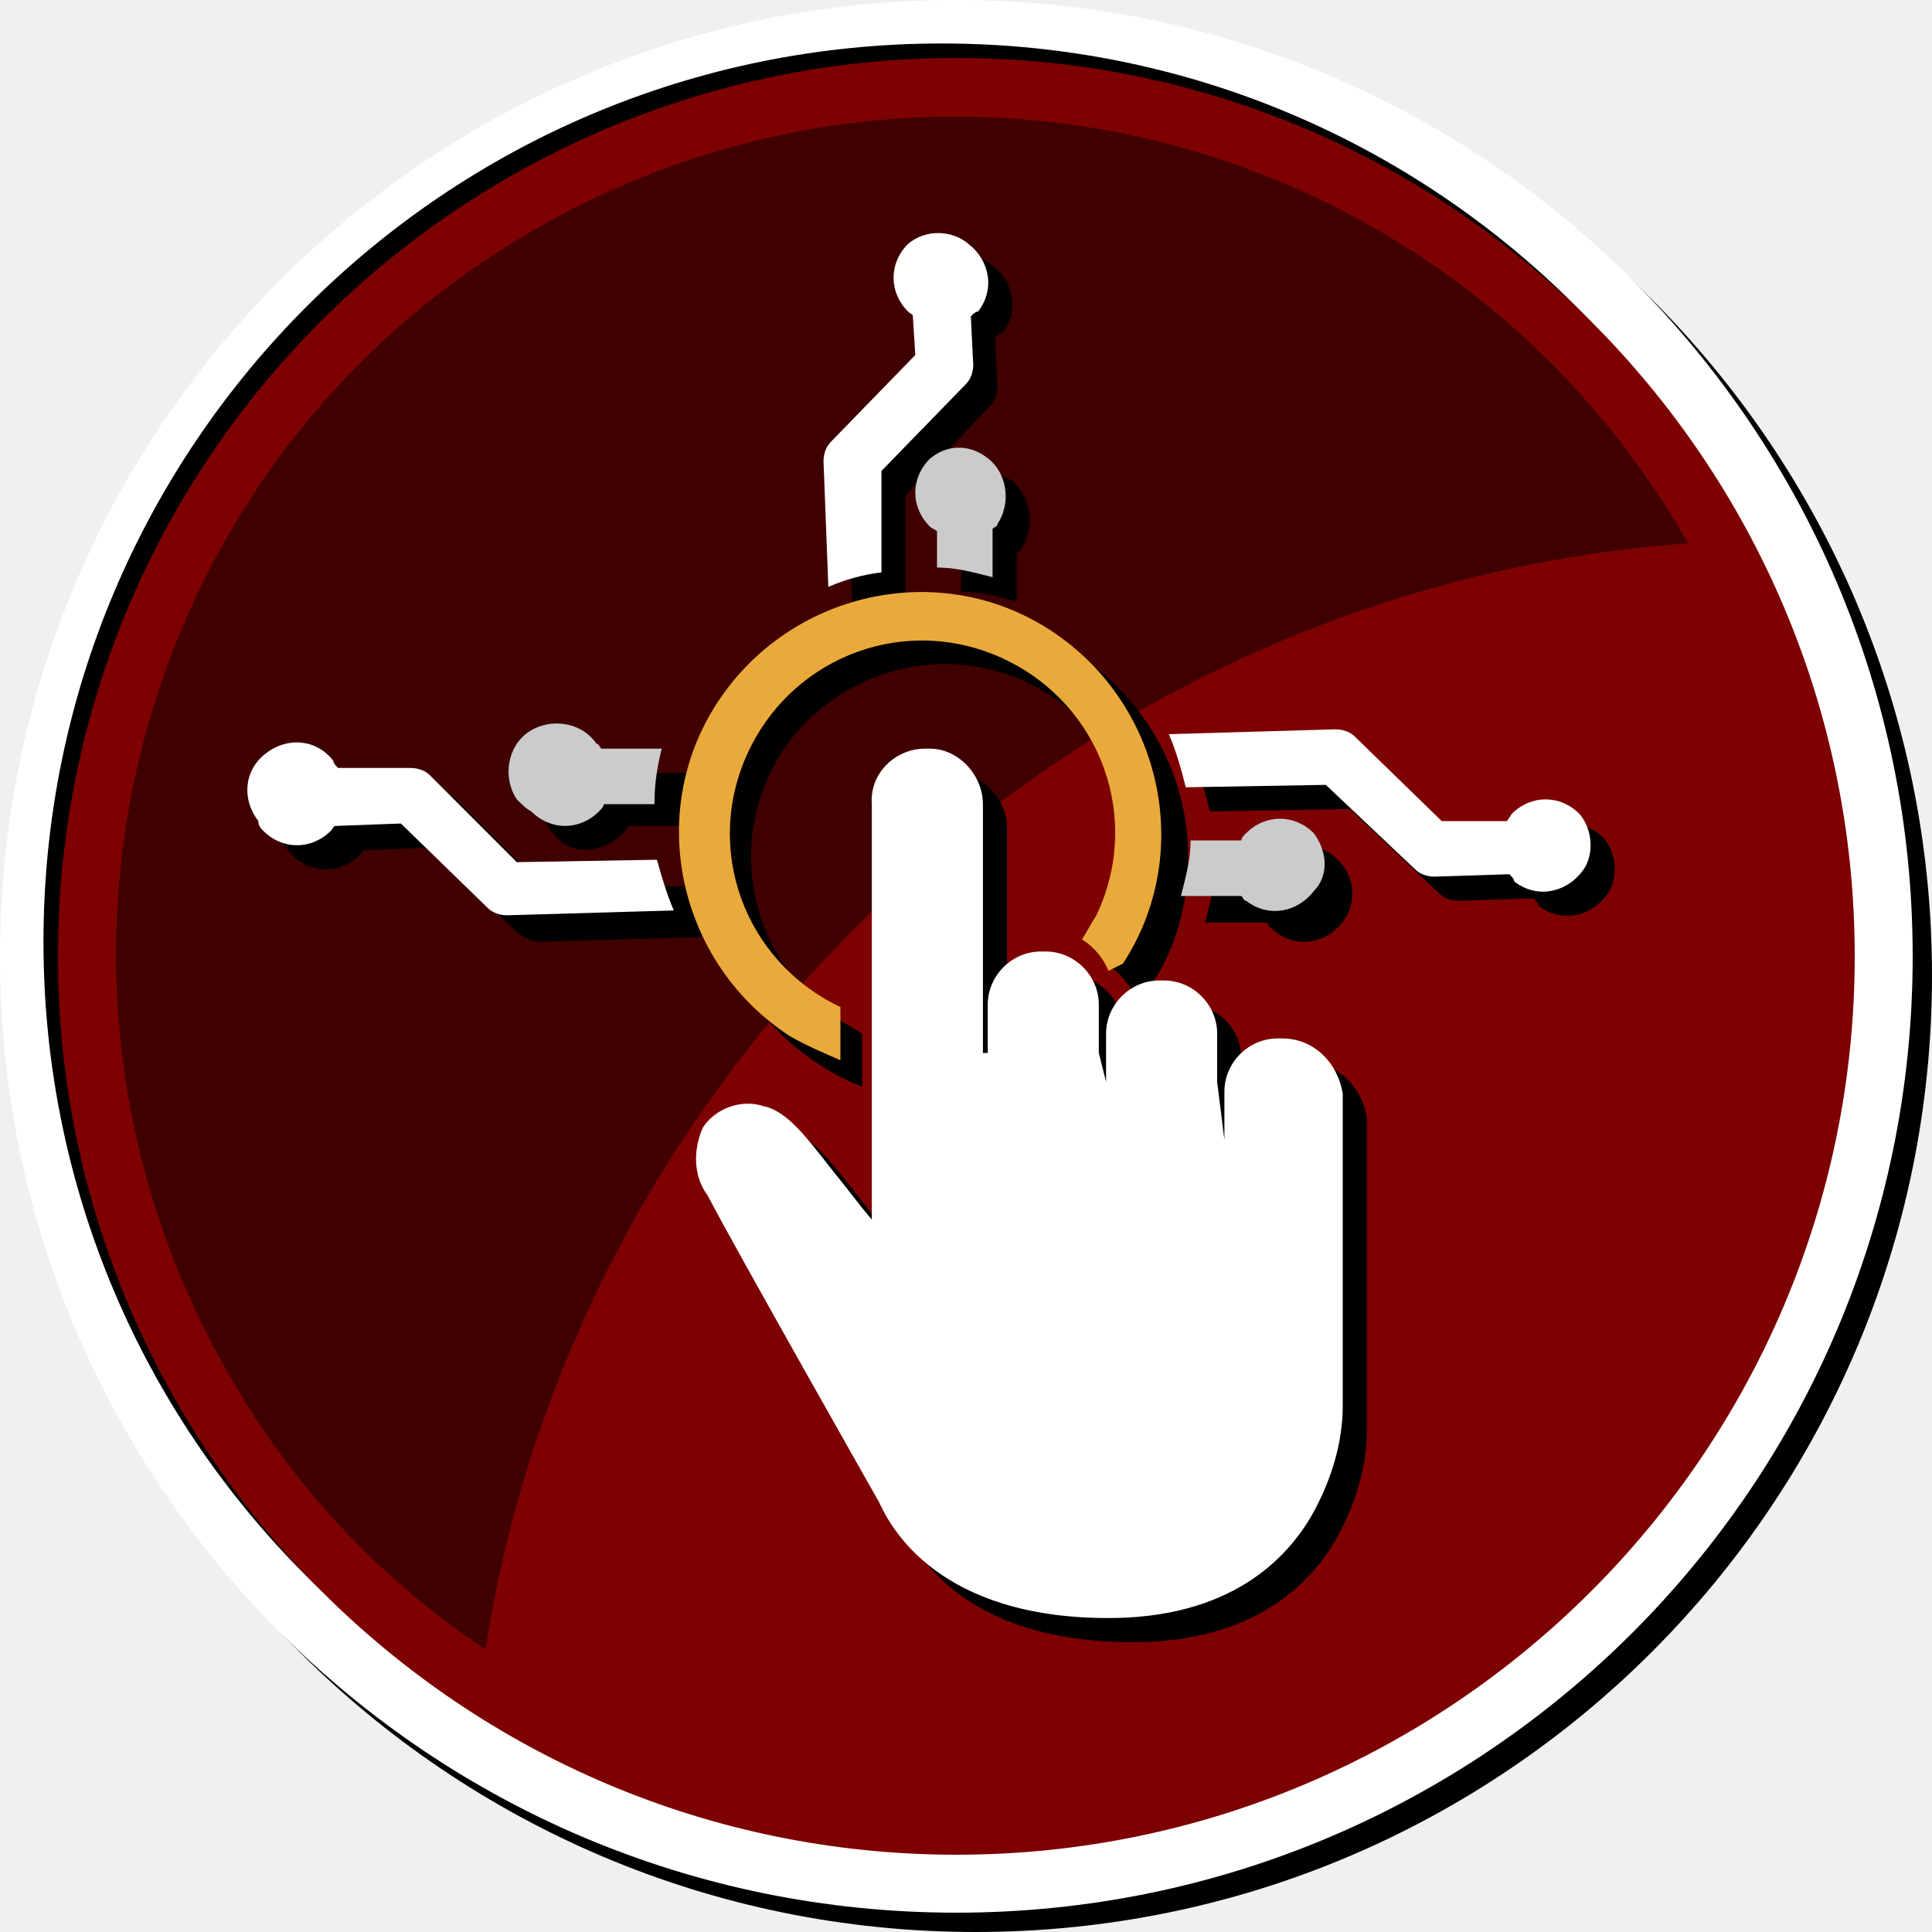
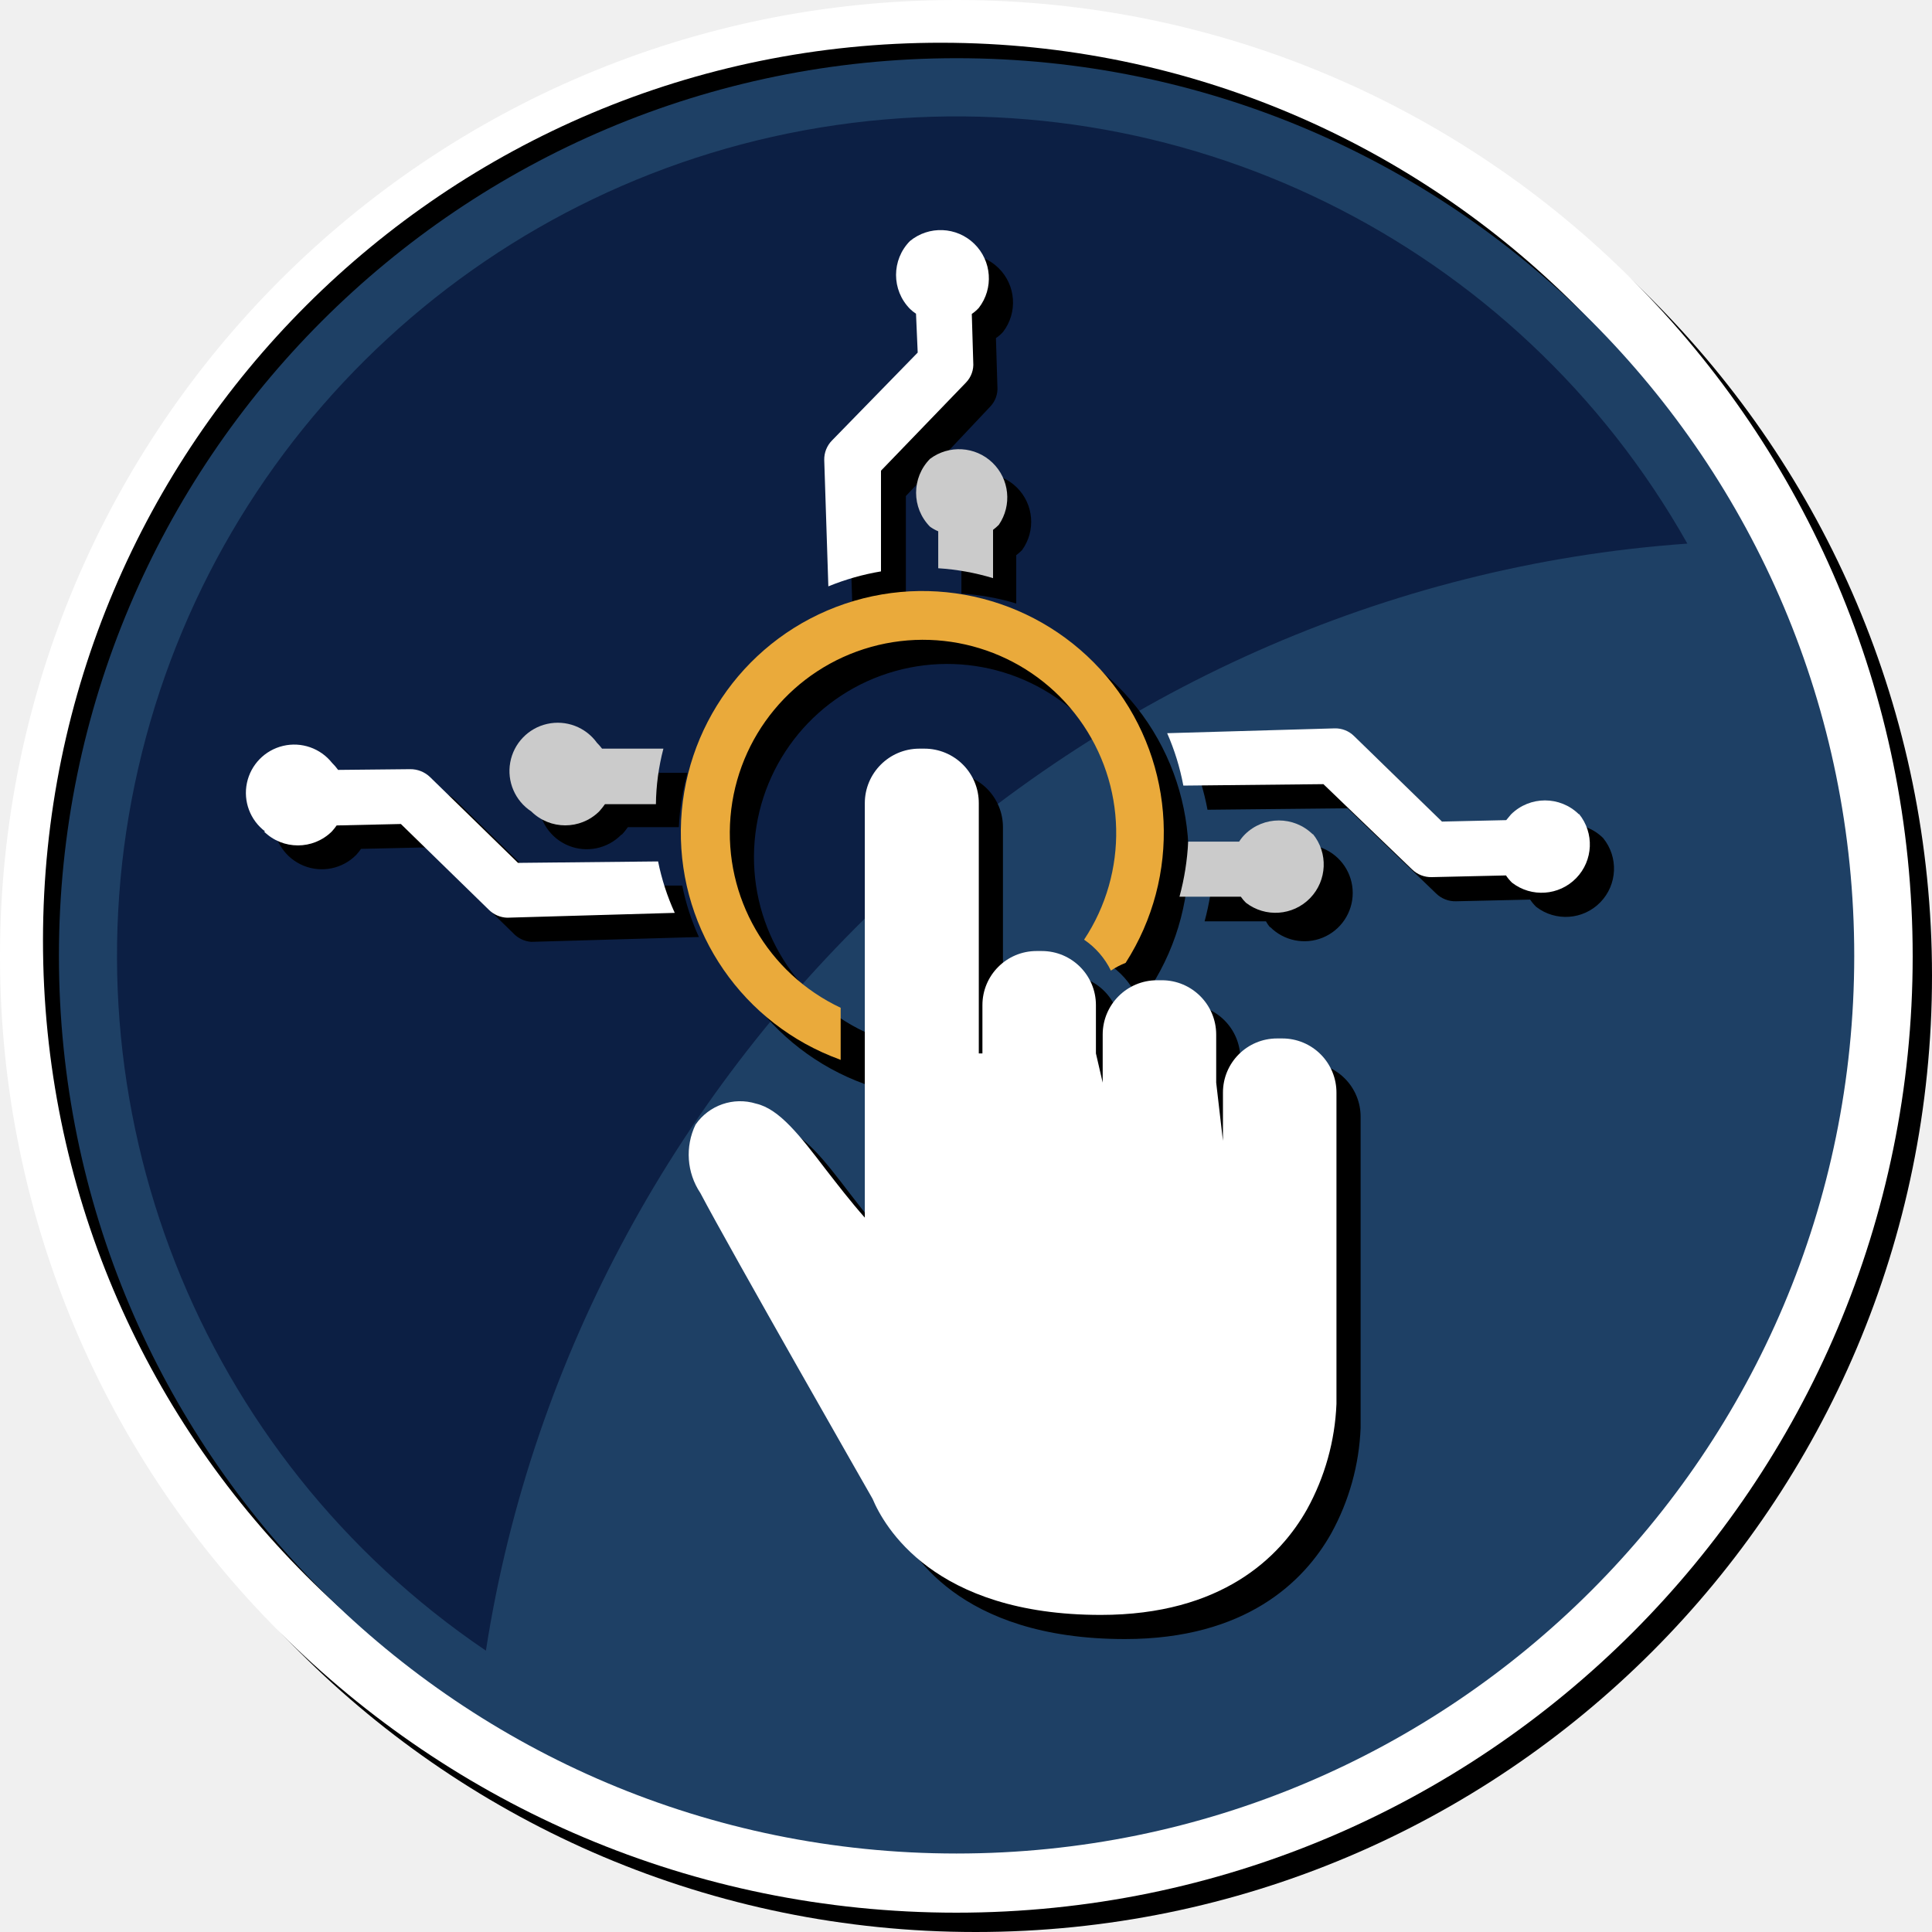
- <svg xmlns="http://www.w3.org/2000/svg" version="1.1" id="Layer_1" x="0px" y="0px" viewBox="0 0 80 80" style="enable-background:new 0 0 80 80;" xml:space="preserve">
-   <style type="text/css">
- 	.st0{fill:#FFFFFF;}
- 	.st1{fill:#7E0101;}
- 	.st2{fill:#400000;}
- 	.st3{fill:#EAAA3B;}
- 	.st4{fill:#CBCBCB;}
- </style>
+ <svg xmlns="http://www.w3.org/2000/svg" id="Layer_1" data-name="Layer 1" viewBox="0 0 80 80">
+   <defs>
+     <style>.cls-1{fill:#fff;}.cls-2{fill:#1e4065;}.cls-3{fill:#0c1f44;}.cls-4{fill:#eaaa3b;}.cls-5{fill:#cbcbcb;}</style>
+   </defs>
  <circle cx="40.4" cy="40.4" r="39.6" />
-   <circle class="st0" cx="39.6" cy="39.6" r="39.6" />
-   <path d="M76.1,38.9c0,20.5-16.6,37.2-37.2,37.2C18.4,76.1,1.8,59.5,1.8,39S18.4,1.8,39,1.8c0,0,0,0,0,0  C59.5,1.8,76.1,18.4,76.1,38.9z" />
-   <path class="st1" d="M76.8,39.6c0,20.5-16.7,37.2-37.2,37.2S2.4,60.1,2.4,39.6C2.4,19,19.1,2.4,39.6,2.4  C60.1,2.4,76.8,19.1,76.8,39.6C76.8,39.6,76.8,39.6,76.8,39.6z" />
-   <path class="st2" d="M69.9,22.5C60.4,5.8,39.3-0.1,22.5,9.3S-0.1,39.9,9.3,56.6c2.6,4.7,6.3,8.7,10.8,11.7  C23.9,43.8,44.8,24.3,69.9,22.5z" />
-   <path d="M29.2,35.5c0-5.5,4.5-10,10-10s10,4.5,10,10c0,1.9-0.5,3.8-1.6,5.4c-0.2,0.1-0.4,0.2-0.6,0.3c-0.3-0.5-0.7-1-1.2-1.3  c2.4-3.7,1.4-8.6-2.3-11.1c-3.7-2.4-8.6-1.4-11.1,2.3c-2.4,3.7-1.4,8.6,2.3,11.1c0.3,0.2,0.7,0.4,1,0.6v2.2  C31.9,43.5,29.2,39.7,29.2,35.5z M54.1,44h-0.2c-1.2,0-2.2,1-2.2,2.2v0v2l-0.3-2.4v-2c0-1.2-1-2.2-2.2-2.2h-0.2  c-1.2,0-2.2,1-2.2,2.2v2l-0.3-1.2v-2c0-1.2-1-2.2-2.2-2.2h0h-0.2c-1.2,0-2.2,1-2.2,2.2v0v2h-0.2V34.3c0-1.2-1-2.3-2.2-2.3  c0,0,0,0,0,0h-0.2c-1.2,0-2.3,1-2.2,2.3v17.2c-0.6-0.7-1.1-1.4-1.6-2c-1.1-1.4-1.9-2.5-2.9-2.7c-0.9-0.3-2,0.1-2.5,0.9  c-0.4,0.9-0.4,2,0.2,2.8c1.2,2.3,7.1,12.7,7.1,12.7c0.5,1.1,2.5,4.8,9.5,4.8l0,0c5,0,7.4-2.4,8.5-4.4c0.7-1.3,1.2-2.8,1.2-4.4V46.3  C56.4,45,55.4,44,54.1,44C54.1,44,54.1,44,54.1,44z M52.6,38.4c0.8,0.8,2,0.8,2.8,0c0.8-0.8,0.8-2,0-2.8c-0.8-0.8-2-0.8-2.8,0  c0,0,0,0,0,0c-0.1,0.1-0.2,0.2-0.2,0.3h-2.1c0,0.8-0.2,1.5-0.4,2.3h2.5C52.5,38.2,52.5,38.3,52.6,38.4L52.6,38.4z M66.4,34.7  c-0.8-0.8-2-0.8-2.8,0l-0.2,0.2L60.7,35l-3.6-3.5c-0.2-0.2-0.5-0.3-0.8-0.3l-6.9,0.2c0.3,0.7,0.5,1.4,0.7,2.2l5.8-0.1l3.7,3.5  c0.2,0.2,0.5,0.3,0.8,0.3l3.1-0.1c0.1,0.1,0.2,0.2,0.2,0.3c0.9,0.7,2.1,0.5,2.8-0.4C67,36.5,67,35.4,66.4,34.7z M25.8,34.5  c0.1-0.1,0.2-0.2,0.2-0.3h2.1c0-0.8,0.2-1.5,0.4-2.2h-2.5c-0.1-0.1-0.1-0.2-0.2-0.2c-0.8-0.8-2-0.8-2.8,0s-0.8,2,0,2.8  C23.6,35.4,24.9,35.4,25.8,34.5C25.7,34.6,25.7,34.6,25.8,34.5L25.8,34.5z M22.5,36.7l-3.6-3.6c-0.2-0.2-0.5-0.3-0.8-0.3l-3,0.1  c-0.1-0.1-0.2-0.2-0.2-0.3c-0.8-0.8-2-0.8-2.8,0c-0.8,0.8-0.8,2,0,2.8c0.8,0.8,2,0.8,2.8,0c0,0,0,0,0,0c0.1-0.1,0.1-0.2,0.2-0.2  l2.7-0.1l3.6,3.5c0.2,0.2,0.5,0.3,0.8,0.4l6.9-0.2c-0.3-0.7-0.5-1.4-0.7-2.1H22.5z M39.5,20c-0.8,0.8-0.8,2,0,2.8  c0.1,0.1,0.2,0.2,0.3,0.2v1.5c0.8,0,1.5,0.2,2.3,0.4v-2c0.1-0.1,0.2-0.1,0.2-0.2c0.6-0.9,0.4-2.1-0.4-2.8  C41.2,19.5,40.2,19.5,39.5,20z M37.5,24.7v-4.2l3.5-3.7c0.2-0.2,0.3-0.5,0.3-0.8l-0.1-2c0.1-0.1,0.2-0.2,0.3-0.2  c0.7-0.9,0.5-2.1-0.4-2.8c-0.7-0.6-1.8-0.6-2.5,0c-0.8,0.8-0.8,2,0,2.8c0.1,0.1,0.2,0.1,0.2,0.2l0.1,1.6l-3.5,3.6  c-0.2,0.2-0.3,0.5-0.3,0.8l0.2,5.2C36,25,36.7,24.8,37.5,24.7L37.5,24.7z" />
-   <path class="st3" d="M34.8,43.9v-2.2c-4-1.9-5.7-6.6-3.8-10.6c1.9-4,6.6-5.7,10.6-3.8c4,1.9,5.7,6.6,3.8,10.6  c-0.2,0.3-0.4,0.7-0.6,1c0.5,0.3,0.9,0.8,1.1,1.3c0.2-0.1,0.4-0.2,0.6-0.3c3-4.6,1.6-10.8-3-13.8s-10.8-1.6-13.8,3s-1.6,10.8,3,13.8  C33.4,43.3,34.1,43.6,34.8,43.9L34.8,43.9z" />
-   <path class="st0" d="M53.1,43h-0.2c-1.2,0-2.2,1-2.2,2.2v0v2l-0.3-2.4v-2c0-1.2-1-2.2-2.2-2.2h-0.2c-1.2,0-2.2,1-2.2,2.2v2l-0.3-1.2  v-2c0-1.2-1-2.2-2.2-2.2h0h-0.2c-1.2,0-2.2,1-2.2,2.2v0v2h-0.2V33.3c0-1.2-1-2.3-2.2-2.3c0,0,0,0,0,0h-0.2c-1.2,0-2.3,1-2.2,2.3  v17.2c-0.6-0.7-1.1-1.4-1.6-2c-1.1-1.4-1.9-2.5-2.9-2.7c-0.9-0.3-2,0.1-2.5,0.9c-0.4,0.9-0.4,2,0.2,2.8c1.2,2.3,7.1,12.7,7.1,12.7  c0.5,1.1,2.5,4.8,9.5,4.8l0,0c5,0,7.4-2.4,8.5-4.4c0.7-1.3,1.2-2.8,1.2-4.4V45.3C55.4,44,54.4,43,53.1,43C53.1,43,53.1,43,53.1,43z" />
-   <path class="st4" d="M54.4,34.5c-0.8-0.8-2-0.8-2.8,0c-0.1,0.1-0.2,0.2-0.2,0.3h-2.1c0,0.8-0.2,1.5-0.4,2.3h2.5  c0.1,0.1,0.1,0.2,0.2,0.2c0.9,0.7,2.1,0.5,2.8-0.4C55,36.3,55,35.3,54.4,34.5L54.4,34.5z" />
-   <path class="st0" d="M65.4,33.7c-0.8-0.8-2-0.8-2.8,0L62.4,34L59.7,34l-3.6-3.5c-0.2-0.2-0.5-0.3-0.8-0.3l-6.9,0.2  c0.3,0.7,0.5,1.4,0.7,2.2l5.8-0.1l3.7,3.5c0.2,0.2,0.5,0.3,0.8,0.3l3.1-0.1c0.1,0.1,0.2,0.2,0.2,0.3c0.9,0.7,2.1,0.5,2.8-0.4  C66,35.5,66,34.4,65.4,33.7L65.4,33.7z" />
-   <path class="st4" d="M22,33.6c0.8,0.8,2,0.8,2.8,0c0.1-0.1,0.2-0.2,0.2-0.3h2.1c0-0.8,0.1-1.5,0.3-2.3h-2.5  c-0.1-0.1-0.1-0.2-0.2-0.2c-0.6-0.9-1.9-1.1-2.8-0.5c-0.9,0.6-1.1,1.9-0.5,2.8C21.6,33.3,21.8,33.5,22,33.6z" />
-   <path class="st0" d="M10.9,34.4c0.8,0.8,2,0.8,2.8,0c0.1-0.1,0.1-0.2,0.2-0.2l2.7-0.1l3.6,3.5c0.2,0.2,0.5,0.3,0.8,0.3l6.9-0.2  c-0.3-0.7-0.5-1.4-0.7-2.1l-5.8,0.1l-3.6-3.6c-0.2-0.2-0.5-0.3-0.8-0.3l-3,0c-0.1-0.1-0.2-0.2-0.2-0.3c-0.7-0.9-1.9-1-2.8-0.3  c-0.9,0.7-1,1.9-0.3,2.8C10.7,34.2,10.8,34.3,10.9,34.4L10.9,34.4z" />
-   <path class="st4" d="M38.8,22v1.5c0.8,0,1.5,0.2,2.3,0.4v-2c0.1-0.1,0.2-0.1,0.2-0.2c0.6-0.9,0.4-2.2-0.5-2.8  c-0.7-0.5-1.6-0.5-2.3,0.1c-0.8,0.8-0.8,2,0,2.8C38.6,21.9,38.7,21.9,38.8,22z" />
-   <path class="st0" d="M36.5,23.7v-4.2l3.5-3.6c0.2-0.2,0.3-0.5,0.3-0.8l-0.1-2c0.1-0.1,0.2-0.2,0.3-0.2c0.7-0.9,0.5-2.1-0.4-2.8  c-0.7-0.6-1.8-0.6-2.5,0c-0.8,0.8-0.8,2,0,2.8c0.1,0.1,0.2,0.1,0.2,0.2l0.1,1.6l-3.5,3.6c-0.2,0.2-0.3,0.5-0.3,0.8l0.2,5.2  C35,24,35.7,23.8,36.5,23.7z" />
+   <circle class="cls-1" cx="39.6" cy="39.6" r="39.6" />
+   <path d="M76.14,38.94A37.18,37.18,0,1,1,39,1.77,37.18,37.18,0,0,1,76.14,38.94Z" />
+   <path class="cls-2" d="M76.78,39.59A37.17,37.17,0,1,1,39.61,2.41,37.17,37.17,0,0,1,76.78,39.59Z" />
+   <path class="cls-3" d="M69.87,22.51A34.75,34.75,0,1,0,20.12,68.35C23.94,43.8,44.77,24.28,69.87,22.51Z" />
+   <path d="M29.22,35.5a10,10,0,1,1,18.43,5.37,3.21,3.21,0,0,0-.61.32,3.3,3.3,0,0,0-1.15-1.28,8,8,0,1,0-10.08,2.82v2.16A10,10,0,0,1,29.22,35.5ZM54.09,44h-.21a2.24,2.24,0,0,0-2.24,2.24v2l-.28-2.41v-2a2.25,2.25,0,0,0-2.24-2.24H48.9a2.25,2.25,0,0,0-2.24,2.24v2l-.28-1.21v-2a2.24,2.24,0,0,0-2.24-2.24h-.22a2.24,2.24,0,0,0-2.24,2.24v2h-.15V34.26A2.25,2.25,0,0,0,39.28,32h-.22a2.26,2.26,0,0,0-2.25,2.26V51.42c-.6-.68-1.13-1.37-1.62-2-1.07-1.4-1.92-2.5-2.88-2.72a2.24,2.24,0,0,0-2.51.87A2.86,2.86,0,0,0,30,50.4c1.23,2.34,7.13,12.66,7.13,12.66.47,1.12,2.52,4.81,9.45,4.81v0c5,0,7.42-2.38,8.54-4.37a9.86,9.86,0,0,0,1.22-4.37V46.26A2.24,2.24,0,0,0,54.09,44Zm-1.5-5.62a2,2,0,1,0,0-2.81,1.76,1.76,0,0,0-.24.3l-2.11,0a10.64,10.64,0,0,1-.36,2.28l2.54,0A1.64,1.64,0,0,0,52.59,38.4Zm13.79-3.68a2,2,0,0,0-2.81,0l-.2.24-2.66.06-3.64-3.54a1.1,1.1,0,0,0-.8-.32l-6.94.2A10,10,0,0,1,50,33.53l5.8-.06L59.47,37a1.13,1.13,0,0,0,.82.32l3.07-.07a1.81,1.81,0,0,0,.25.3,2,2,0,0,0,2.77-2.85Zm-40.62-.15a3.15,3.15,0,0,0,.24-.3l2.11,0A10.05,10.05,0,0,1,28.47,32l-2.54,0a2.25,2.25,0,0,0-.21-.24,2,2,0,1,0,0,2.81Zm-3.27,2.12-3.65-3.56a1.17,1.17,0,0,0-.82-.32L15,32.88a2.26,2.26,0,0,0-.25-.29,2,2,0,1,0,0,2.81,2.43,2.43,0,0,0,.2-.25l2.66-.06,3.64,3.55A1.13,1.13,0,0,0,22,39l6.94-.2a9.82,9.82,0,0,1-.69-2.13ZM39.51,20a2,2,0,0,0,0,2.81,1.76,1.76,0,0,0,.3.24l0,1.53a10,10,0,0,1,2.27.41l0-2a2.25,2.25,0,0,0,.24-.21A2,2,0,0,0,39.51,20Zm-2,4.71,0-4.17L41,16.84A1.08,1.08,0,0,0,41.3,16L41.24,14a1.68,1.68,0,0,0,.29-.25,2,2,0,0,0-2.85-2.77,2,2,0,0,0,0,2.81,1.57,1.57,0,0,0,.25.2L39,15.6l-3.55,3.64a1.12,1.12,0,0,0-.32.81l.17,5.23A10.24,10.24,0,0,1,37.48,24.66Z" />
+   <path class="cls-4" d="M34.81,43.89V41.73a8,8,0,1,1,10.08-2.82A3.3,3.3,0,0,1,46,40.19a3.21,3.21,0,0,1,.61-.32,10,10,0,1,0-11.84,4Z" />
+   <path class="cls-1" d="M53.09,43h-.21a2.24,2.24,0,0,0-2.24,2.24v2l-.28-2.41v-2a2.25,2.25,0,0,0-2.24-2.24H47.9a2.25,2.25,0,0,0-2.24,2.24v2l-.28-1.21v-2a2.24,2.24,0,0,0-2.24-2.24h-.22a2.24,2.24,0,0,0-2.24,2.24v2h-.15V33.26A2.25,2.25,0,0,0,38.28,31h-.22a2.26,2.26,0,0,0-2.25,2.26V50.42c-.6-.68-1.13-1.37-1.62-2-1.07-1.4-1.92-2.5-2.88-2.72a2.24,2.24,0,0,0-2.51.87A2.86,2.86,0,0,0,29,49.4c1.23,2.34,7.13,12.66,7.13,12.66.47,1.12,2.52,4.81,9.45,4.81v0c5,0,7.42-2.38,8.54-4.37a9.86,9.86,0,0,0,1.22-4.37V45.26A2.24,2.24,0,0,0,53.09,43Z" />
+   <path class="cls-5" d="M54.36,34.55a2,2,0,0,0-2.81,0,1.76,1.76,0,0,0-.24.3l-2.11,0a10.64,10.64,0,0,1-.36,2.28l2.54,0a1.64,1.64,0,0,0,.21.25,2,2,0,0,0,2.77-2.85Z" />
+   <path class="cls-1" d="M65.38,33.72a2,2,0,0,0-2.81,0l-.2.24-2.66.06-3.64-3.54a1.1,1.1,0,0,0-.8-.32l-6.94.2A10,10,0,0,1,49,32.53l5.8-.06L58.47,36a1.13,1.13,0,0,0,.82.32l3.07-.07a1.81,1.81,0,0,0,.25.3,2,2,0,0,0,2.77-2.85Z" />
+   <path class="cls-5" d="M22,33.6a2,2,0,0,0,2.81,0,3.15,3.15,0,0,0,.24-.3l2.11,0A9.52,9.52,0,0,1,27.47,31l-2.54,0a2.25,2.25,0,0,0-.21-.24A2,2,0,1,0,22,33.6Z" />
+   <path class="cls-1" d="M10.93,34.43a2,2,0,0,0,2.81,0,2.43,2.43,0,0,0,.2-.25l2.66-.06,3.64,3.55A1.13,1.13,0,0,0,21,38l6.94-.2a9.82,9.82,0,0,1-.69-2.13l-5.8.06-3.65-3.56a1.17,1.17,0,0,0-.82-.32L14,31.88a2.26,2.26,0,0,0-.25-.29,2,2,0,1,0-2.77,2.84Z" />
+   <path class="cls-5" d="M38.85,22l0,1.53a10,10,0,0,1,2.27.41l0-2a2.25,2.25,0,0,0,.24-.21A2,2,0,0,0,38.51,19a2,2,0,0,0,0,2.81A1.76,1.76,0,0,0,38.85,22Z" />
+   <path class="cls-1" d="M36.48,23.66l0-4.17L40,15.84A1.08,1.08,0,0,0,40.3,15L40.24,13a1.68,1.68,0,0,0,.29-.25,2,2,0,0,0-2.85-2.77,2,2,0,0,0,0,2.81,1.57,1.57,0,0,0,.25.2L38,14.6l-3.55,3.64a1.12,1.12,0,0,0-.32.81l.17,5.23A10.24,10.24,0,0,1,36.48,23.66Z" />
</svg>
